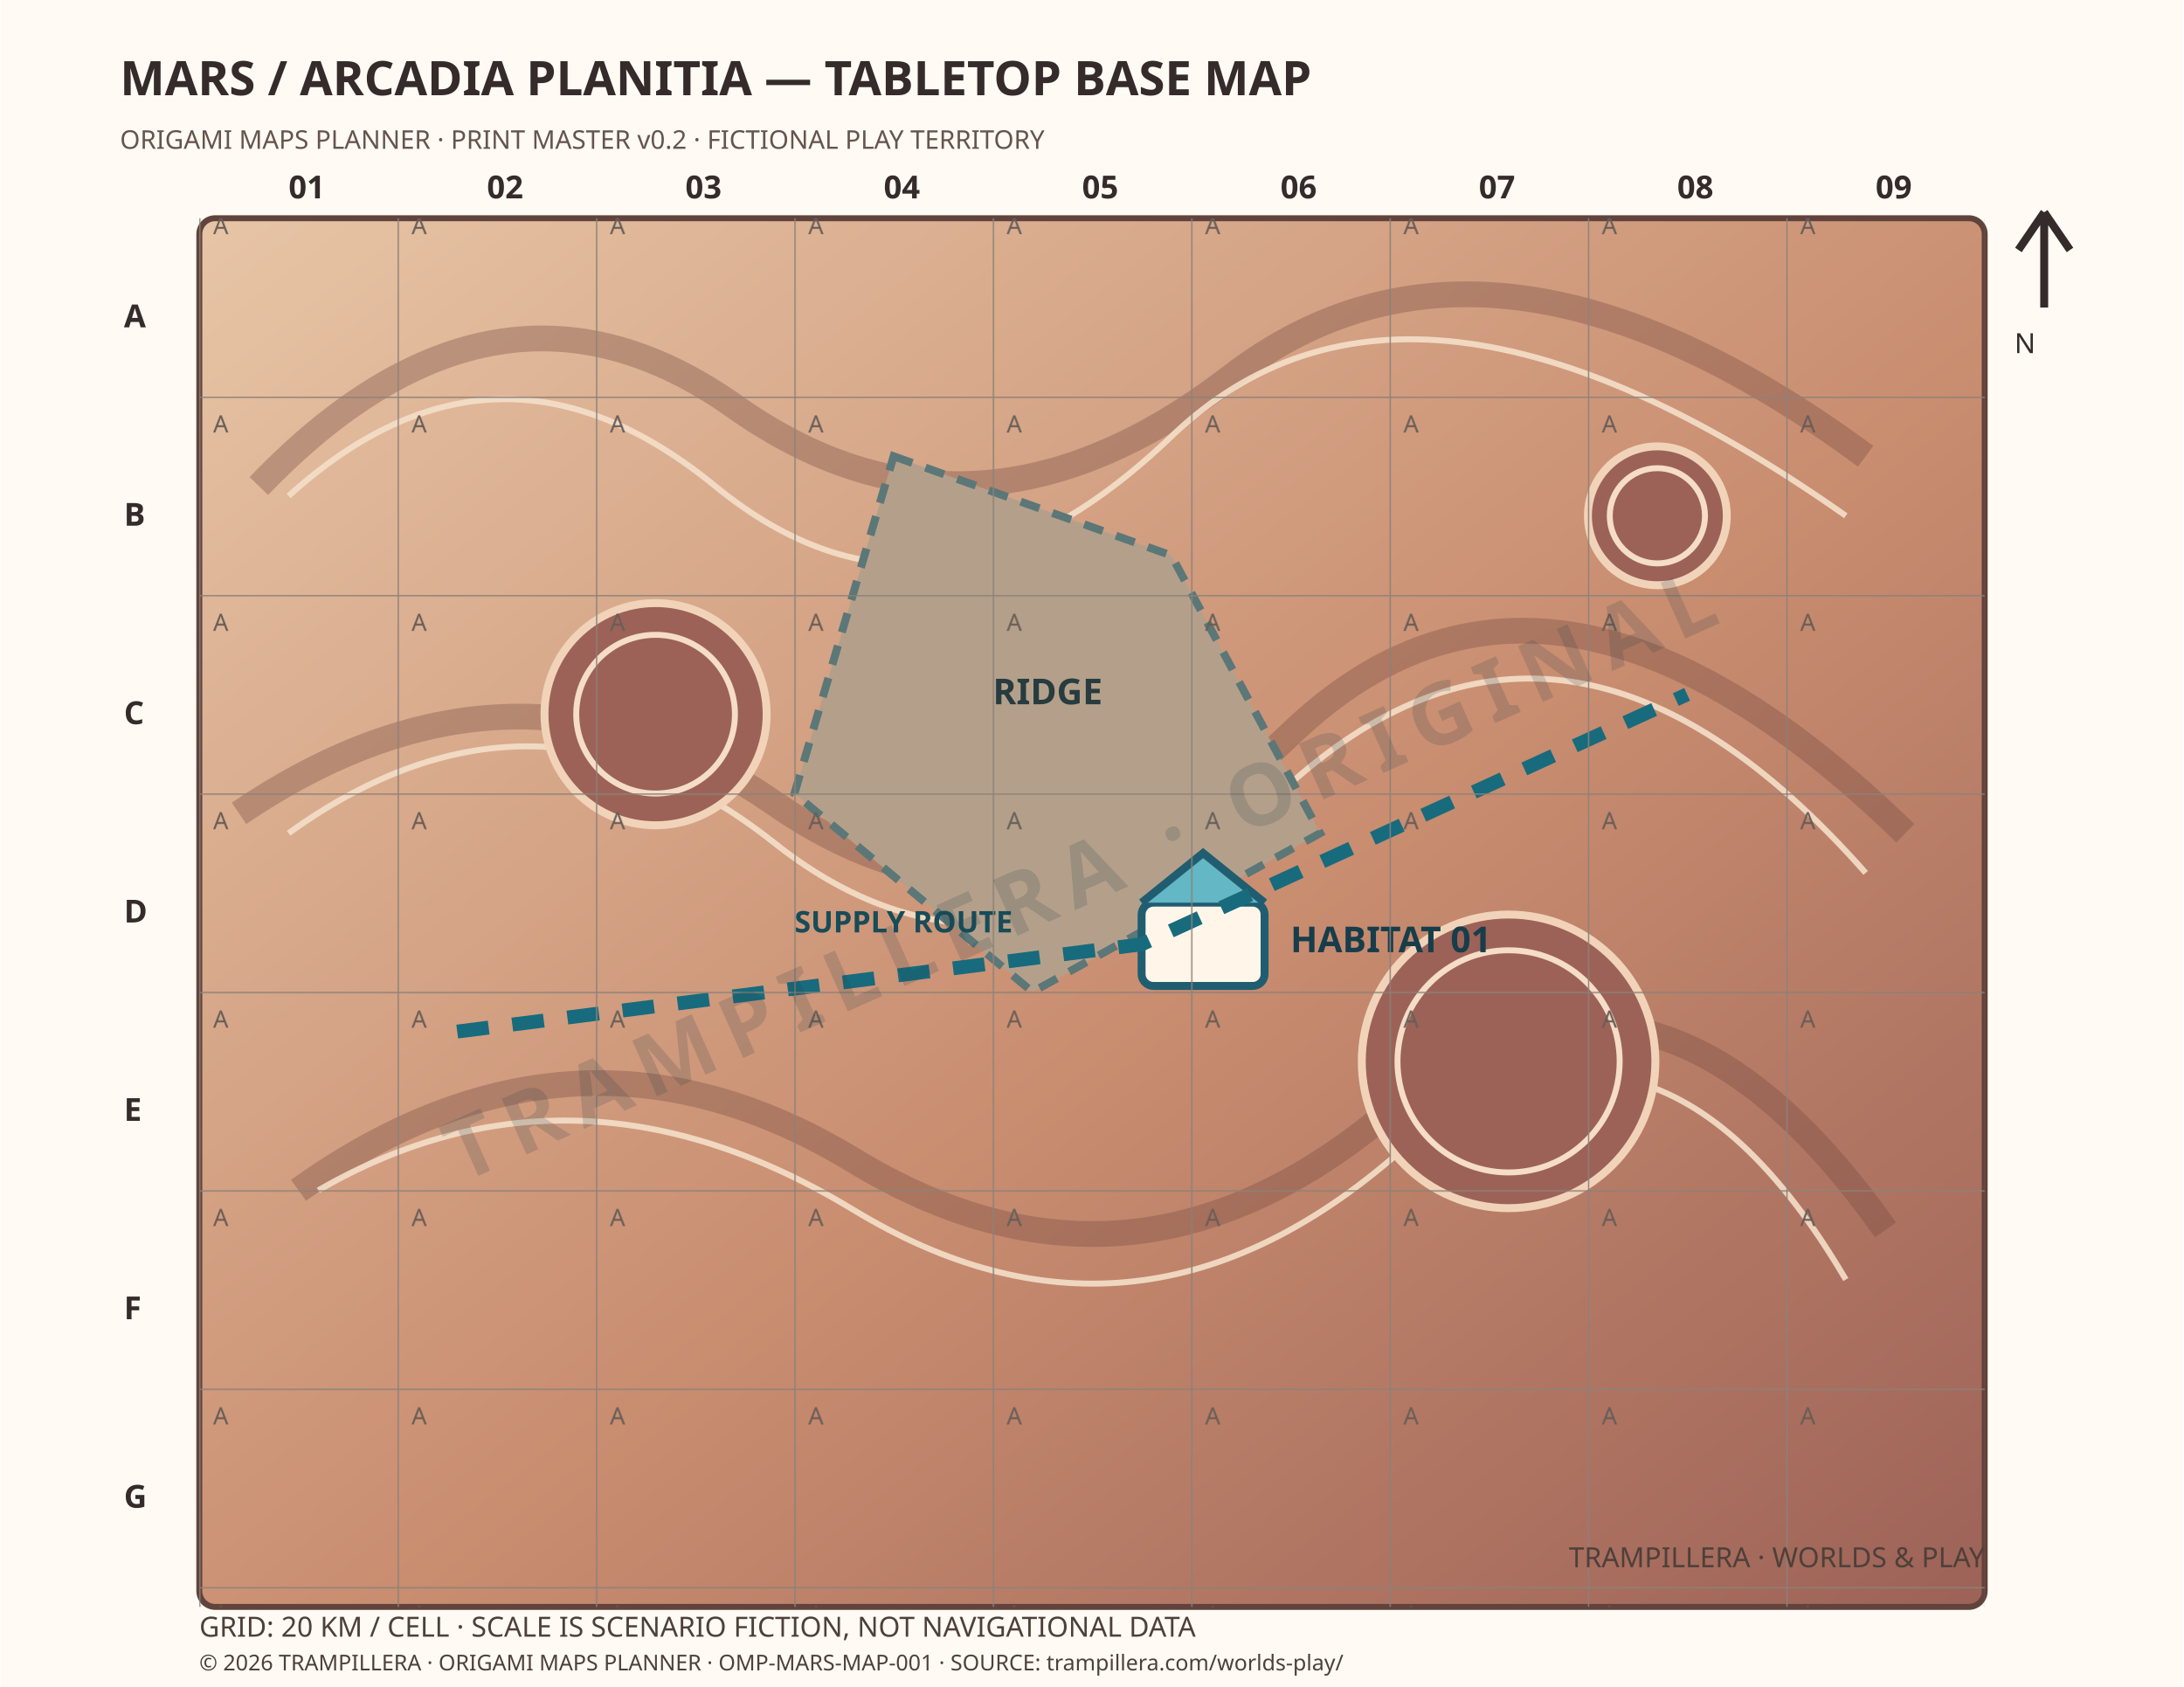
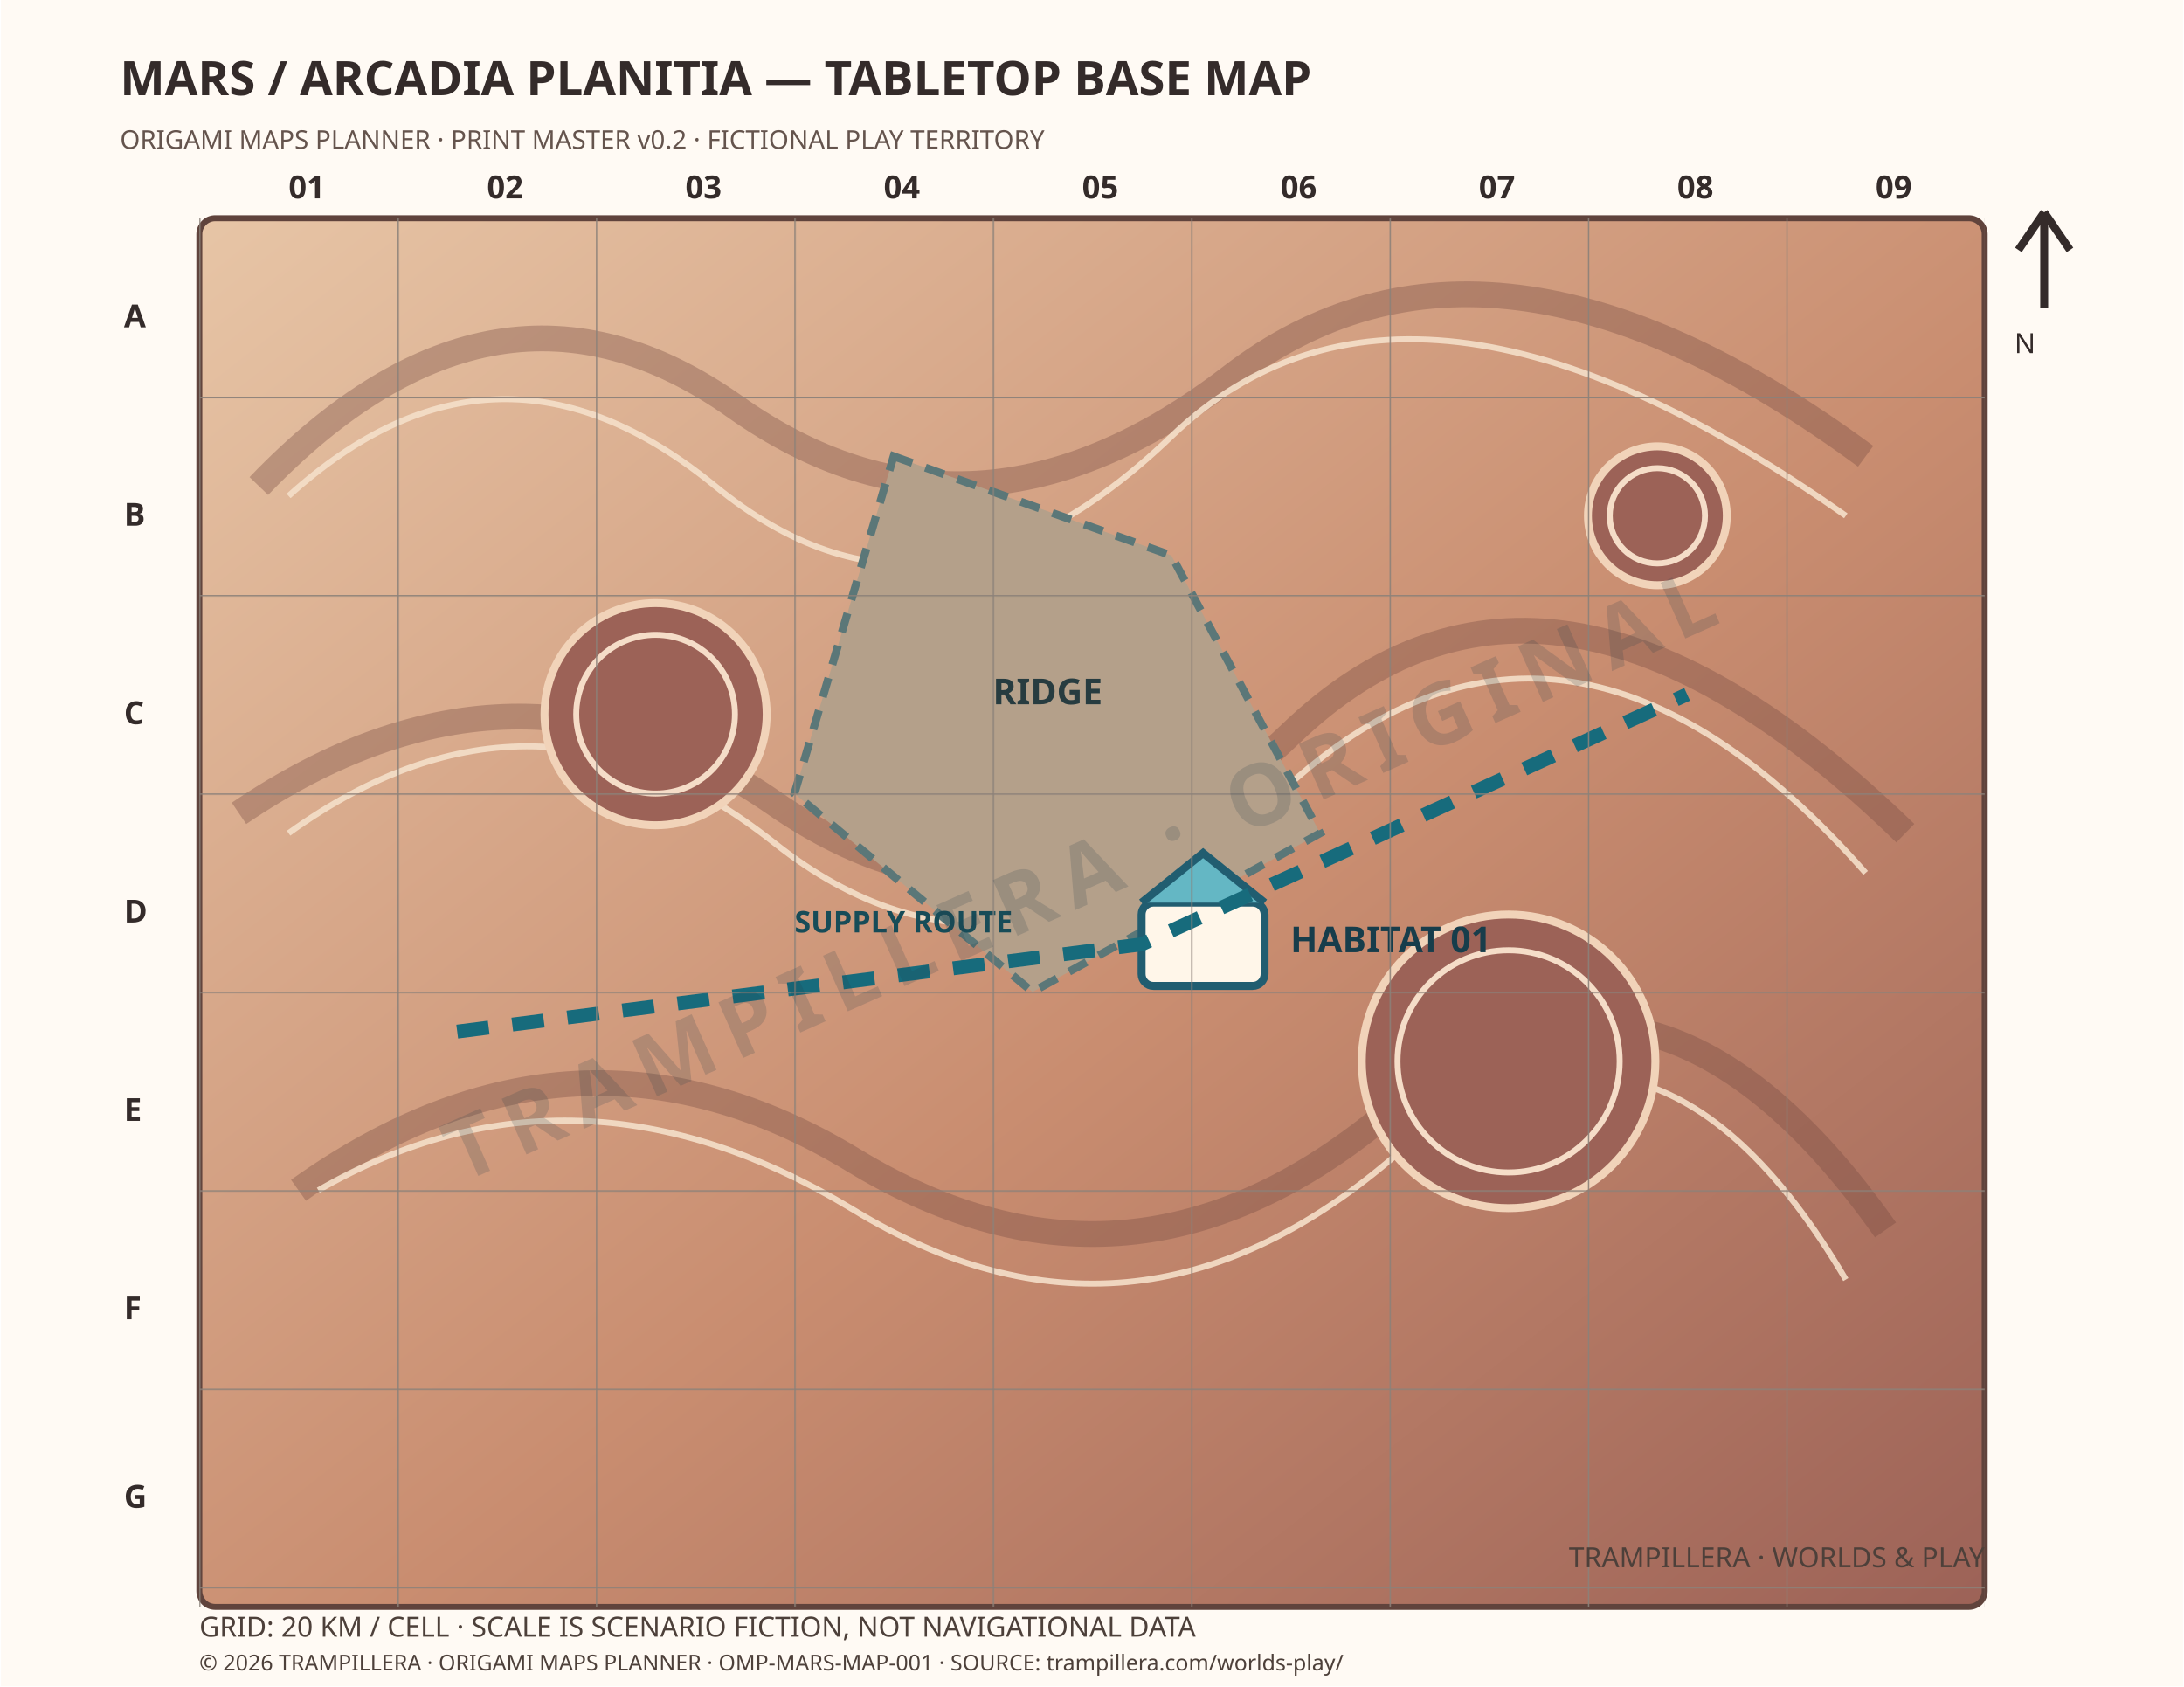
<svg xmlns="http://www.w3.org/2000/svg" width="272mm" height="210mm" viewBox="0 0 1100 850" role="img" aria-labelledby="title desc">
  <defs>
    <pattern id="grid" width="100" height="100" patternUnits="userSpaceOnUse">
      <path d="M100 0H0V100" fill="none" stroke="#8b8179" stroke-width="1.2" />
-       <text x="7" y="18" font-family="sans-serif" font-size="12" fill="#665c56">A</text>
    </pattern>
    <linearGradient id="ground" x2="1" y2="1">
      <stop stop-color="#e7c5a6" />
      <stop offset=".55" stop-color="#c98d70" />
      <stop offset="1" stop-color="#9c6257" />
    </linearGradient>
  </defs>
  <rect width="1100" height="850" fill="#fffaf4" />
  <text x="60" y="48" font-family="sans-serif" font-size="24" font-weight="700" fill="#342b2a">MARS / ARCADIA PLANITIA — TABLETOP BASE MAP</text>
  <text x="60" y="75" font-family="sans-serif" font-size="13" fill="#65544d">ORIGAMI MAPS PLANNER · PRINT MASTER v0.2 · FICTIONAL PLAY TERRITORY</text>
  <rect x="100" y="110" width="900" height="700" rx="8" fill="url(#ground)" stroke="#60433c" stroke-width="3" />
  <path d="M130 245Q250 120 370 205T620 190T940 230M120 410Q260 315 390 405T650 370T960 420M150 600Q290 500 430 585T700 560T950 620" fill="none" stroke="#74483f" stroke-width="13" opacity=".35" />
  <g fill="none" stroke="#f4dfc9" stroke-width="3" opacity=".9">
    <path d="M145 250Q250 155 360 245T590 220T930 260" />
    <path d="M145 420Q270 330 390 425T650 395T940 440" />
    <path d="M160 600Q290 525 430 610T700 585T930 645" />
  </g>
  <g fill="#9c6257" stroke="#f1d3b9" stroke-width="4">
    <circle cx="330" cy="360" r="56" />
    <circle cx="760" cy="535" r="74" />
    <circle cx="835" cy="260" r="35" />
  </g>
  <g fill="none" stroke="#f5ddc8" stroke-width="3">
    <circle cx="330" cy="360" r="40" />
    <circle cx="760" cy="535" r="56" />
    <circle cx="835" cy="260" r="24" />
  </g>
  <path d="M450 230L590 280L665 420L520 500L400 400Z" fill="#b4a08a" stroke="#5b7778" stroke-width="4" stroke-dasharray="10 7" />
  <text x="500" y="355" font-family="sans-serif" font-size="18" fill="#273c40" font-weight="700">RIDGE</text>
  <g fill="#fff6e9" stroke="#215d70" stroke-width="4">
    <rect x="575" y="455" width="62" height="42" rx="6" />
    <path d="M575 455l31-25 31 25" fill="#64b7c4" />
  </g>
  <text x="650" y="480" font-family="sans-serif" font-size="18" fill="#173d4b" font-weight="700">HABITAT 01</text>
  <path d="M230 520L575 476L850 350" fill="none" stroke="#176b7c" stroke-width="7" stroke-dasharray="16 12" />
  <text x="400" y="470" font-family="sans-serif" font-size="15" fill="#174c58" font-weight="700">SUPPLY ROUTE</text>
  <rect x="100" y="110" width="900" height="700" fill="url(#grid)" />
  <g font-family="sans-serif" font-size="16" font-weight="700" fill="#342b2a">
    <text x="145" y="100">01</text>
    <text x="245" y="100">02</text>
    <text x="345" y="100">03</text>
    <text x="445" y="100">04</text>
    <text x="545" y="100">05</text>
    <text x="645" y="100">06</text>
    <text x="745" y="100">07</text>
    <text x="845" y="100">08</text>
    <text x="945" y="100">09</text>
    <text x="62" y="165">A</text>
    <text x="62" y="265">B</text>
    <text x="62" y="365">C</text>
    <text x="62" y="465">D</text>
    <text x="62" y="565">E</text>
    <text x="62" y="665">F</text>
    <text x="62" y="760">G</text>
  </g>
  <path d="M1030 155v-48m0 0l-13 19m13-19l13 19" stroke="#342b2a" stroke-width="4" fill="none" />
  <text x="1015" y="178" font-family="sans-serif" font-size="14" fill="#342b2a">N</text>
  <text x="100" y="825" font-family="sans-serif" font-size="14" fill="#4d403a">GRID: 20 KM / CELL · SCALE IS SCENARIO FICTION, NOT NAVIGATIONAL DATA</text>
  <text x="1000" y="790" text-anchor="end" font-family="sans-serif" font-size="14" fill="#4d403a">TRAMPILLERA · WORLDS &amp; PLAY</text>
  <text x="100" y="842" font-family="sans-serif" font-size="11" fill="#4d403a">© 2026 TRAMPILLERA · ORIGAMI MAPS PLANNER · OMP-MARS-MAP-001 · SOURCE: trampillera.com/worlds-play/</text>
  <g id="trampillera-visible-watermark" pointer-events="none" opacity=".18">
    <text x="550" y="455" text-anchor="middle" transform="rotate(-24 550 455)" font-family="sans-serif" font-size="43" font-weight="700" letter-spacing="7" fill="#243b49">TRAMPILLERA · ORIGINAL</text>
  </g>
</svg>
